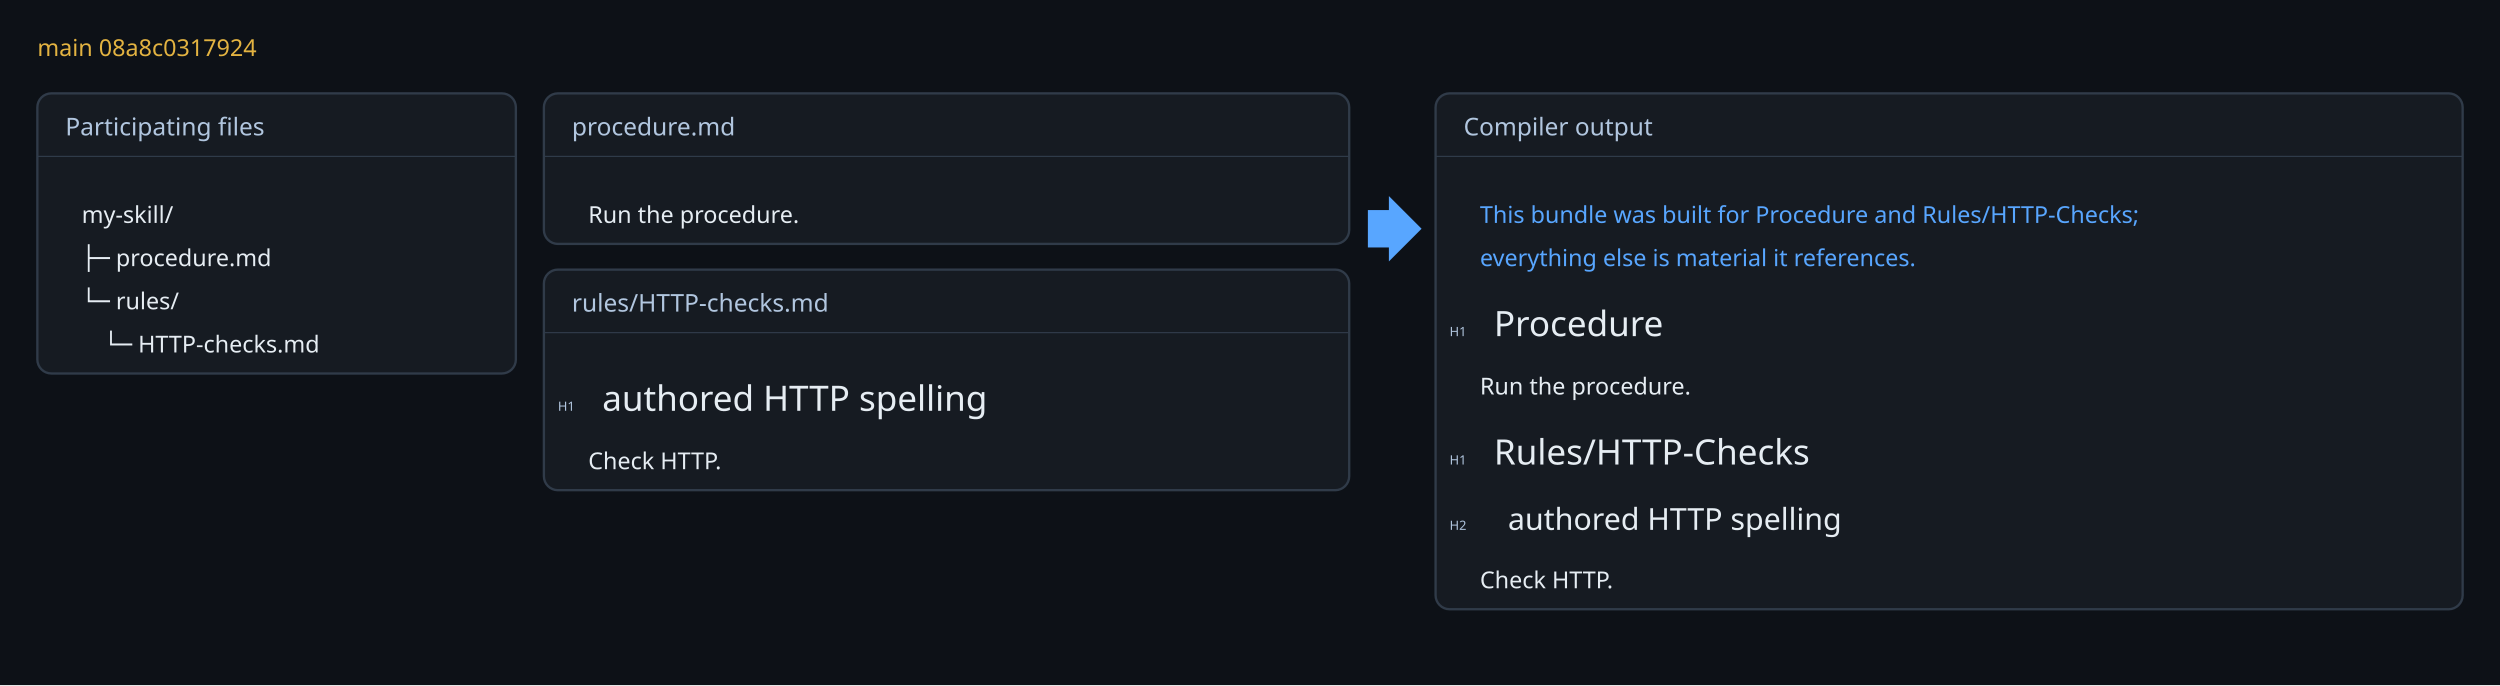
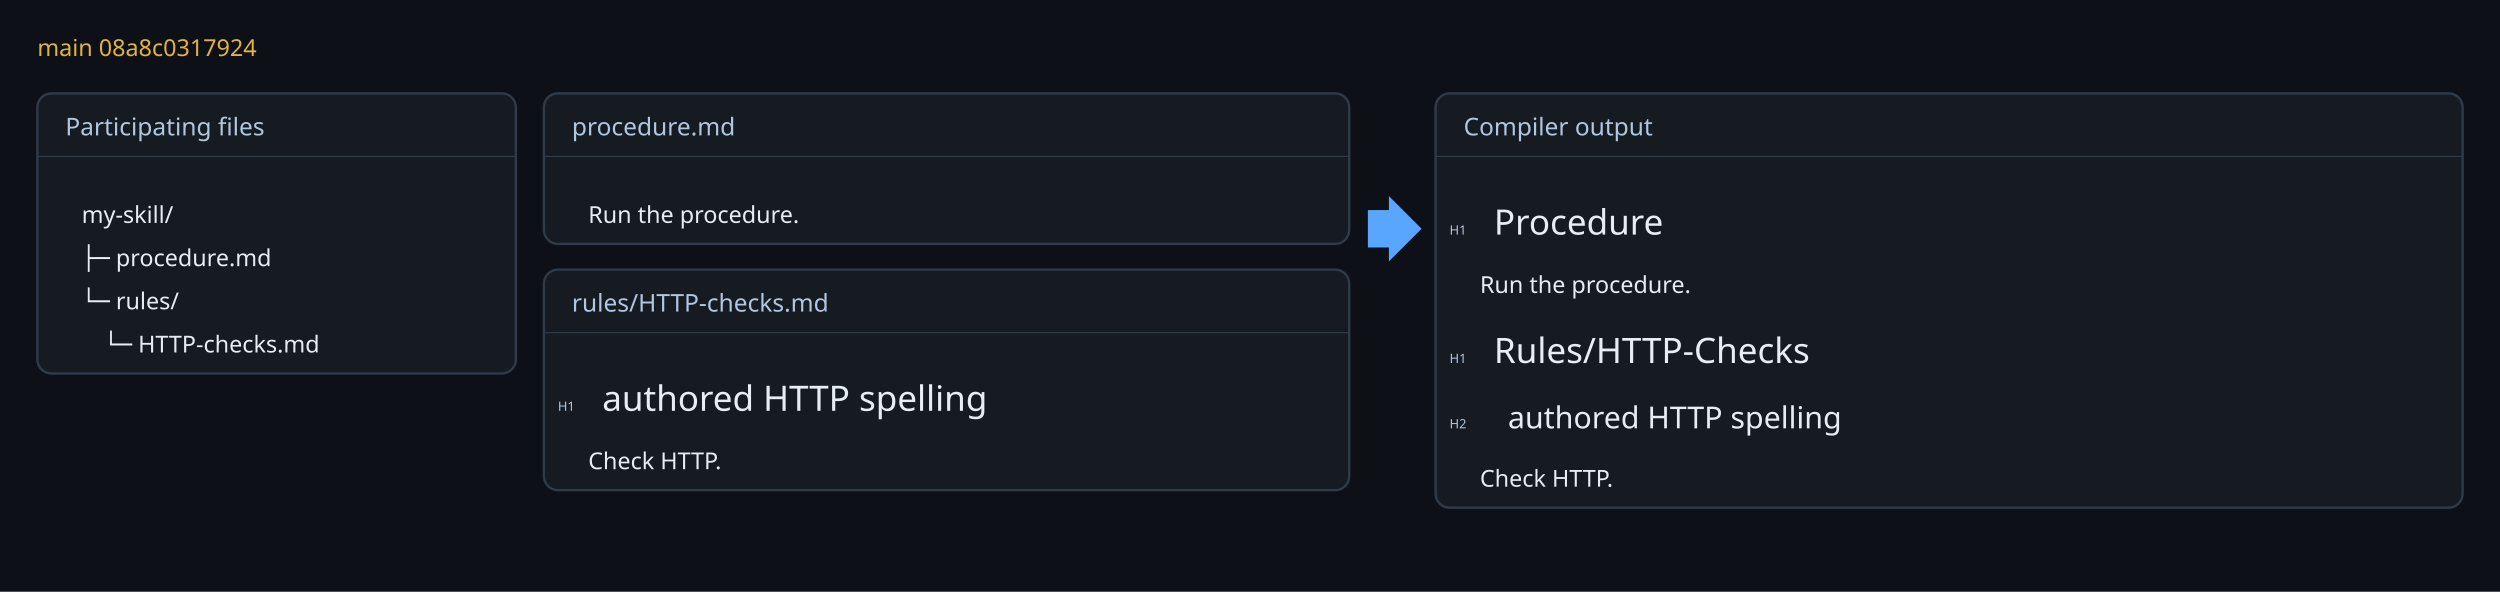
- <svg xmlns="http://www.w3.org/2000/svg" width="2142" height="587" viewBox="0 0 2142 587" role="img" aria-labelledby="title desc">
-   <rect width="2142" height="587" fill="#0d1117" />
+ <svg xmlns="http://www.w3.org/2000/svg" width="2142" height="507" viewBox="0 0 2142 507" role="img" aria-labelledby="title desc">
+   <rect width="2142" height="507" fill="#0d1117" />
  <g font-family="IBM Plex Mono" xml:space="preserve">
    <text x="32" y="48" font-size="20" fill="#e3b341" font-weight="400">main 08a8c0317924</text>
    <rect x="32" y="80" width="410" height="240" rx="12" fill="#161b22" stroke="#303b49" stroke-width="2" />
    <text x="56" y="116" font-size="21" fill="#b1c6df" font-weight="400">Participating files</text>
    <path d="M32 134 H442" stroke="#303b49" />
    <text x="70" y="191" font-size="20" fill="#e6edf3" font-weight="400">my-skill/</text>
    <text x="70" y="228" font-size="20" fill="#e6edf3" font-weight="400">├─ procedure.md</text>
    <text x="70" y="265" font-size="20" fill="#e6edf3" font-weight="400">└─ rules/</text>
    <text x="70" y="302" font-size="20" fill="#e6edf3" font-weight="400">   └─ HTTP-checks.md</text>
    <rect x="466" y="80" width="690" height="129" rx="12" fill="#161b22" stroke="#303b49" stroke-width="2" />
    <text x="490" y="116" font-size="21" fill="#b1c6df" font-weight="400">procedure.md</text>
    <path d="M466 134 H1156" stroke="#303b49" />
    <text x="504" y="191" font-size="20" fill="#e6edf3" font-weight="400">Run the procedure.</text>
    <rect x="466" y="231" width="690" height="189" rx="12" fill="#161b22" stroke="#303b49" stroke-width="2" />
    <text x="490" y="267" font-size="21" fill="#b1c6df" font-weight="400">rules/HTTP-checks.md</text>
    <path d="M466 285 H1156" stroke="#303b49" />
    <text x="478" y="352" font-size="11" fill="#b1c6df" font-weight="400">H1</text>
    <text x="516" y="352" font-size="30" fill="#e6edf3" font-weight="500">authored HTTP spelling</text>
    <text x="504" y="402" font-size="20" fill="#e6edf3" font-weight="400">Check HTTP.</text>
-     <rect x="1230" y="80" width="880" height="442" rx="12" fill="#161b22" stroke="#303b49" stroke-width="2" />
+     <rect x="1230" y="80" width="880" height="355" rx="12" fill="#161b22" stroke="#303b49" stroke-width="2" />
    <text x="1254" y="116" font-size="21" fill="#b1c6df" font-weight="400">Compiler output</text>
    <path d="M1230 134 H2110" stroke="#303b49" />
-     <text x="1268" y="191" font-size="20" fill="#58a6ff" font-weight="400">This bundle was built for Procedure and Rules/HTTP-Checks;</text>
-     <text x="1268" y="228" font-size="20" fill="#58a6ff" font-weight="400">everything else is material it references.</text>
-     <text x="1242" y="288" font-size="11" fill="#b1c6df" font-weight="400">H1</text>
-     <text x="1280" y="288" font-size="30" fill="#e6edf3" font-weight="500">Procedure</text>
-     <text x="1268" y="338" font-size="20" fill="#e6edf3" font-weight="400">Run the procedure.</text>
-     <text x="1242" y="398" font-size="11" fill="#b1c6df" font-weight="400">H1</text>
-     <text x="1280" y="398" font-size="30" fill="#e6edf3" font-weight="500">Rules/HTTP-Checks</text>
-     <text x="1242" y="454" font-size="11" fill="#b1c6df" font-weight="400">H2</text>
-     <text x="1292" y="454" font-size="26" fill="#e6edf3" font-weight="500">authored HTTP spelling</text>
-     <text x="1268" y="504" font-size="20" fill="#e6edf3" font-weight="400">Check HTTP.</text>
+     <text x="1242" y="201" font-size="11" fill="#b1c6df" font-weight="400">H1</text>
+     <text x="1280" y="201" font-size="30" fill="#e6edf3" font-weight="500">Procedure</text>
+     <text x="1268" y="251" font-size="20" fill="#e6edf3" font-weight="400">Run the procedure.</text>
+     <text x="1242" y="311" font-size="11" fill="#b1c6df" font-weight="400">H1</text>
+     <text x="1280" y="311" font-size="30" fill="#e6edf3" font-weight="500">Rules/HTTP-Checks</text>
+     <text x="1242" y="367" font-size="11" fill="#b1c6df" font-weight="400">H2</text>
+     <text x="1292" y="367" font-size="26" fill="#e6edf3" font-weight="500">authored HTTP spelling</text>
+     <text x="1268" y="417" font-size="20" fill="#e6edf3" font-weight="400">Check HTTP.</text>
    <path d="M1172 180 H1190 V168 L1218 196 L1190 224 V212 H1172Z" fill="#58a6ff" />
  </g>
</svg>
